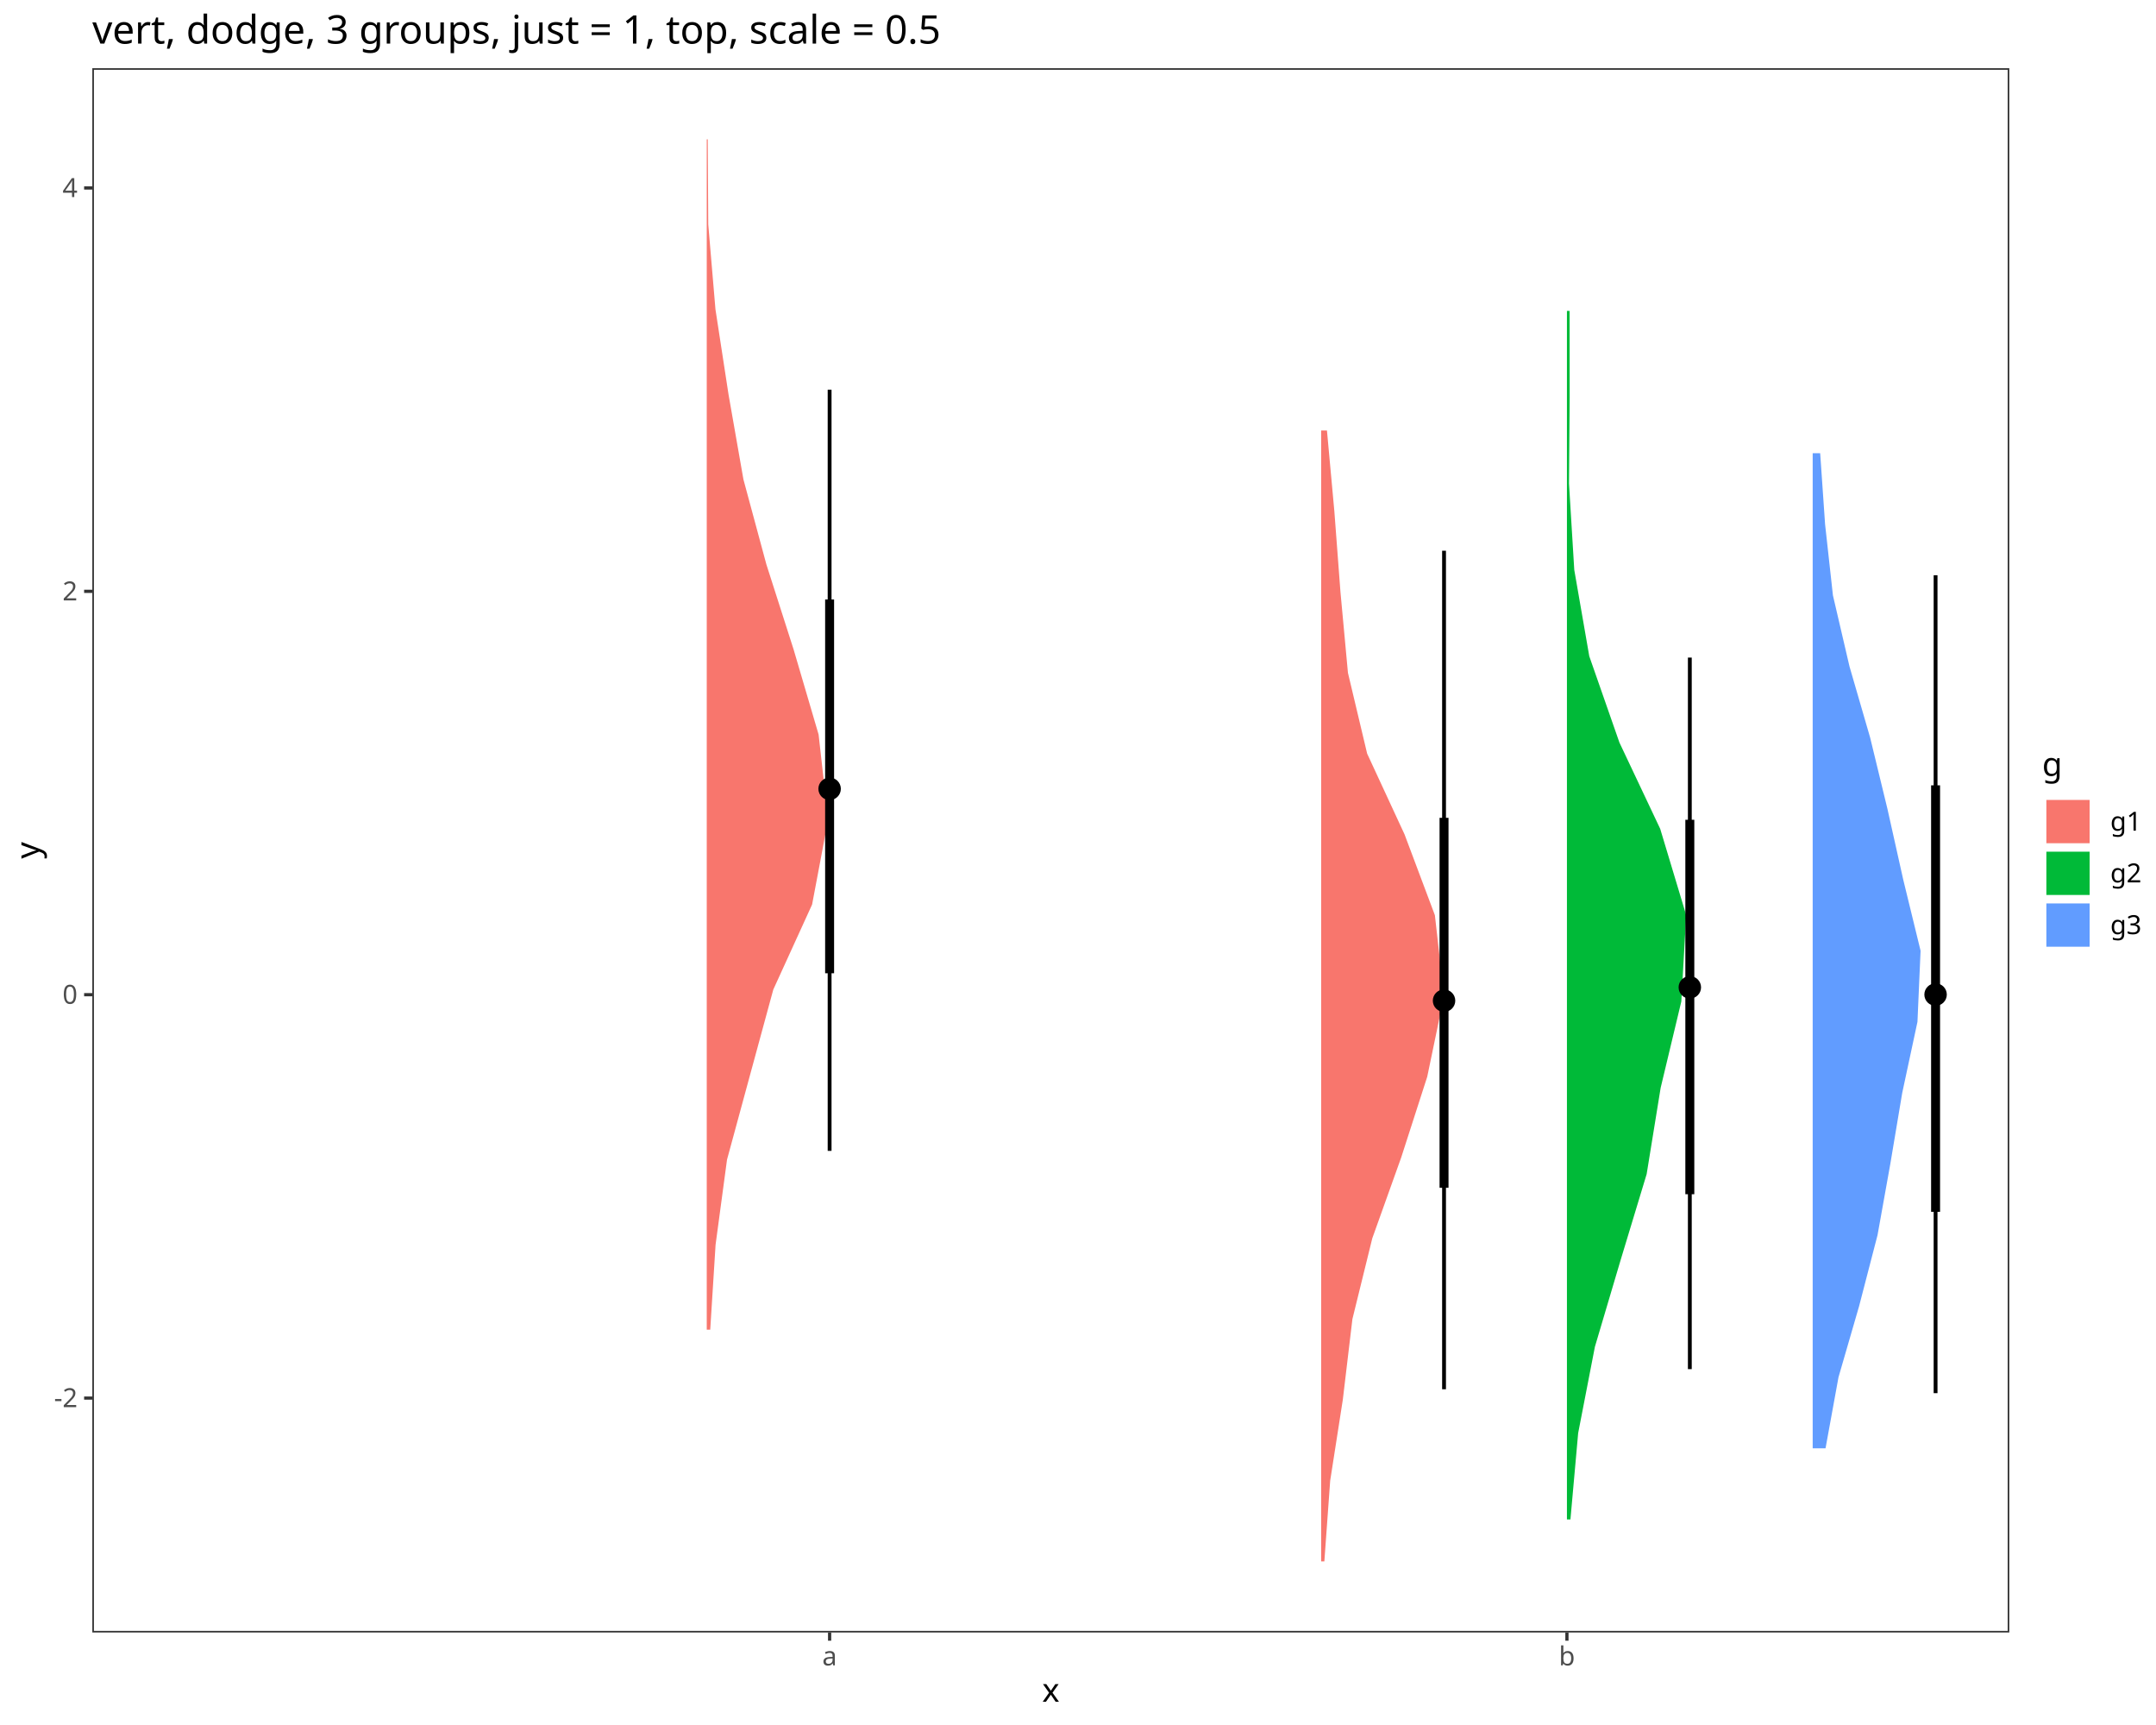
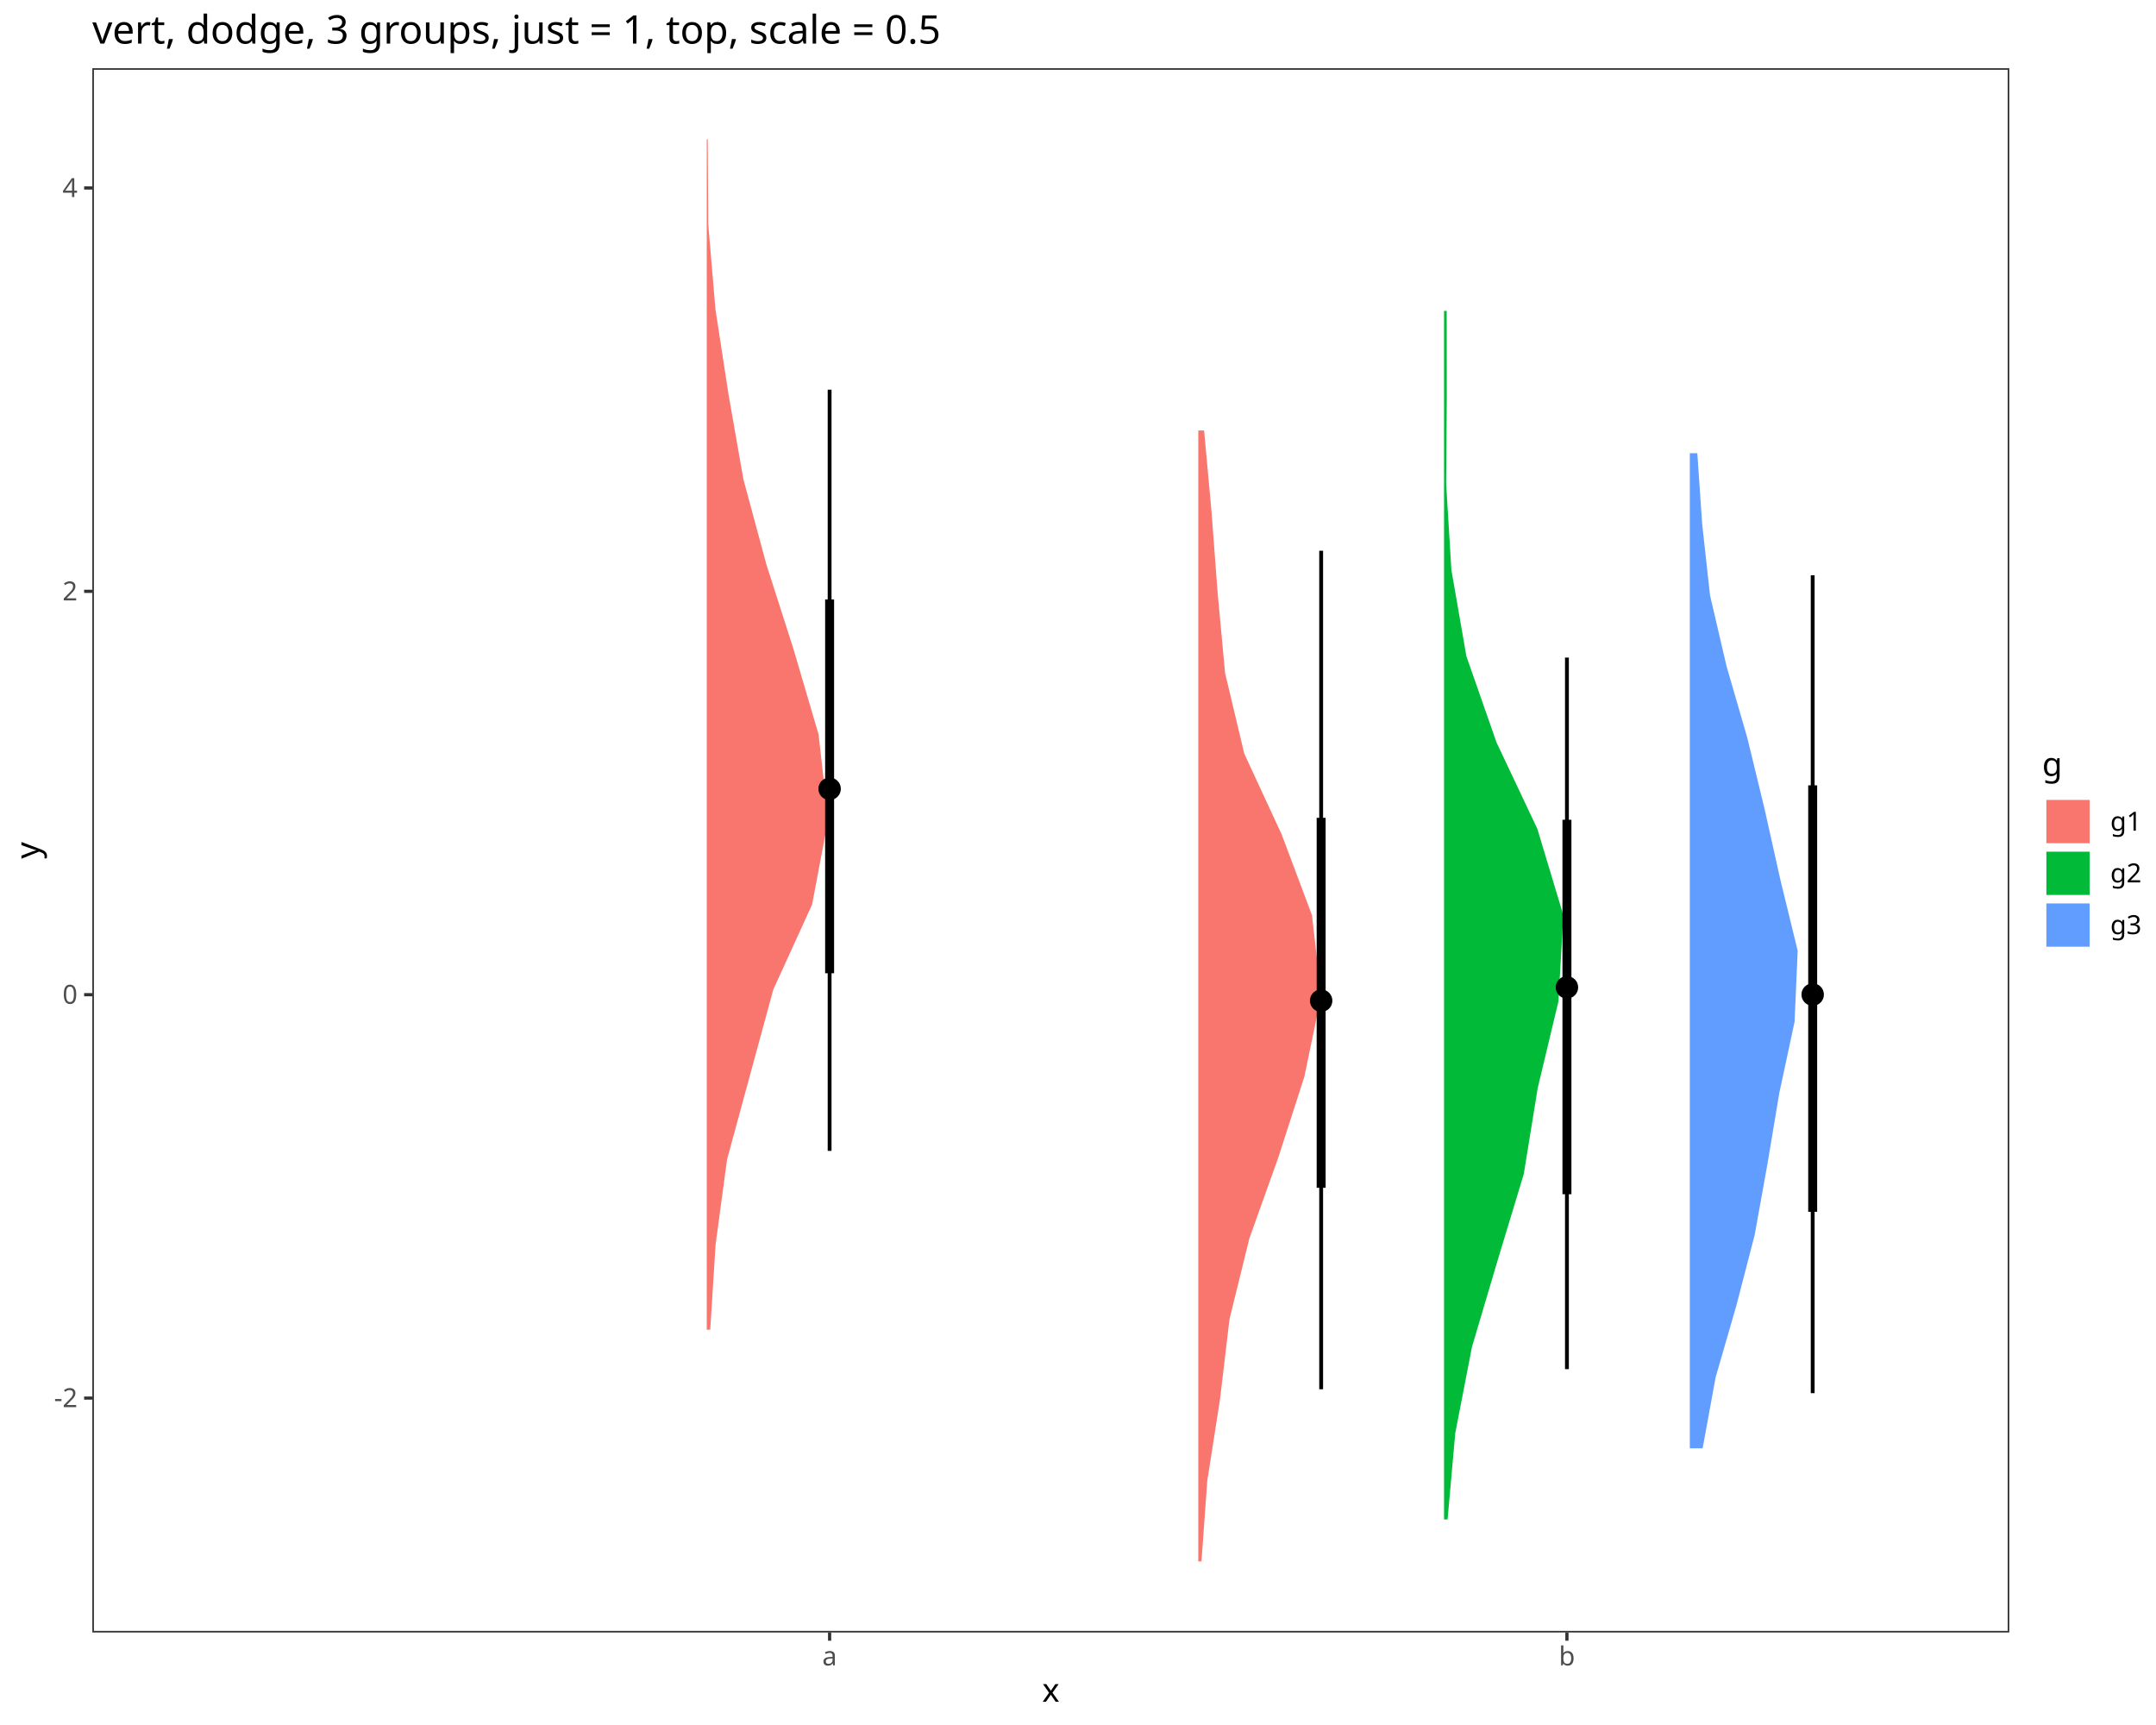
<svg xmlns="http://www.w3.org/2000/svg" class="svglite" data-engine-version="2.0" width="720.00pt" height="576.00pt" viewBox="0 0 720.00 576.00">
  <defs>
    <style type="text/css">
    .svglite line, .svglite polyline, .svglite polygon, .svglite path, .svglite rect, .svglite circle {
      fill: none;
      stroke: #000000;
      stroke-linecap: round;
      stroke-linejoin: round;
      stroke-miterlimit: 10.00;
    }
  </style>
  </defs>
  <rect width="100%" height="100%" style="stroke: none; fill: #FFFFFF;" />
  <defs>
    <clipPath id="cpMC4wMHw3MjAuMDB8MC4wMHw1NzYuMDA=">
      <rect x="0.00" y="0.00" width="720.00" height="576.00" />
    </clipPath>
  </defs>
  <g clip-path="url(#cpMC4wMHw3MjAuMDB8MC4wMHw1NzYuMDA=)">
    <rect x="0.00" y="0.00" width="720.00" height="576.00" style="stroke-width: 1.07; stroke: #FFFFFF; fill: #FFFFFF;" />
  </g>
  <defs>
    <clipPath id="cpMzAuODN8NjcxLjAxfDIyLjc4fDU0NS4xMQ==">
      <rect x="30.83" y="22.78" width="640.18" height="522.33" />
    </clipPath>
  </defs>
  <g clip-path="url(#cpMzAuODN8NjcxLjAxfDIyLjc4fDU0NS4xMQ==)">
    <rect x="30.83" y="22.78" width="640.18" height="522.33" style="stroke-width: 1.07; stroke: none; fill: #FFFFFF;" />
-     <polygon points="609.64,483.61 613.97,459.87 620.85,436.14 627.01,412.40 631.27,388.67 635.25,364.94 640.34,341.20 641.38,317.47 635.59,293.73 630.29,270.00 624.53,246.27 617.64,222.53 612.11,198.80 609.49,175.06 607.85,151.33 605.35,151.33 605.35,175.06 605.35,198.80 605.35,222.53 605.35,246.27 605.35,270.00 605.35,293.73 605.35,317.47 605.35,341.20 605.35,364.94 605.35,388.67 605.35,412.40 605.35,436.14 605.35,459.87 605.35,483.61 " style="stroke-width: 2.13; stroke: none; fill: #619CFF;" />
-     <polygon points="524.45,507.36 527.03,478.53 532.62,449.71 541.17,420.88 549.90,392.06 554.58,363.23 561.48,334.41 563.11,305.59 554.43,276.76 540.81,247.94 530.74,219.11 525.73,190.29 523.97,161.46 524.20,132.64 524.17,103.81 523.28,103.81 523.28,132.64 523.28,161.46 523.28,190.29 523.28,219.11 523.28,247.94 523.28,276.76 523.28,305.59 523.28,334.41 523.28,363.23 523.28,392.06 523.28,420.88 523.28,449.71 523.28,478.53 523.28,507.36 " style="stroke-width: 2.13; stroke: none; fill: #00BA38;" />
-     <polygon points="442.27,521.37 444.22,494.40 448.43,467.42 451.64,440.45 458.28,413.48 467.93,386.51 476.63,359.53 482.24,332.56 479.18,305.59 469.05,278.61 456.56,251.64 450.15,224.67 447.65,197.70 445.61,170.72 443.14,143.75 441.20,143.75 441.20,170.72 441.20,197.70 441.20,224.67 441.20,251.64 441.20,278.61 441.20,305.59 441.20,332.56 441.20,359.53 441.20,386.51 441.20,413.48 441.20,440.45 441.20,467.42 441.20,494.40 441.20,521.37 " style="stroke-width: 2.13; stroke: none; fill: #F8766D;" />
+     <polygon points="568.60,483.61 572.94,459.87 579.81,436.14 585.97,412.40 590.24,388.67 594.21,364.94 599.30,341.20 600.34,317.47 594.55,293.73 589.25,270.00 583.49,246.27 576.60,222.53 571.07,198.80 568.45,175.06 566.82,151.33 564.32,151.33 564.32,175.06 564.32,198.80 564.32,222.53 564.32,246.27 564.32,270.00 564.32,293.73 564.32,317.47 564.32,341.20 564.32,364.94 564.32,388.67 564.32,412.40 564.32,436.14 564.32,459.87 564.32,483.61 " style="stroke-width: 2.13; stroke: none; fill: #619CFF;" />
+     <polygon points="483.42,507.36 485.99,478.53 491.58,449.71 500.13,420.88 508.86,392.06 513.54,363.23 520.44,334.41 522.08,305.59 513.40,276.76 499.78,247.94 489.70,219.11 484.69,190.29 482.94,161.46 483.16,132.64 483.13,103.81 482.24,103.81 482.24,132.64 482.24,161.46 482.24,190.29 482.24,219.11 482.24,247.94 482.24,276.76 482.24,305.59 482.24,334.41 482.24,363.23 482.24,392.06 482.24,420.88 482.24,449.71 482.24,478.53 482.24,507.36 " style="stroke-width: 2.13; stroke: none; fill: #00BA38;" />
+     <polygon points="401.23,521.37 403.18,494.40 407.40,467.42 410.60,440.45 417.24,413.48 426.89,386.51 435.59,359.53 441.20,332.56 438.14,305.59 428.01,278.61 415.52,251.64 409.11,224.67 406.61,197.70 404.58,170.72 402.11,143.75 400.17,143.75 400.17,170.72 400.17,197.70 400.17,224.67 400.17,251.64 400.17,278.61 400.17,305.59 400.17,332.56 400.17,359.53 400.17,386.51 400.17,413.48 400.17,440.45 400.17,467.42 400.17,494.40 400.17,521.37 " style="stroke-width: 2.13; stroke: none; fill: #F8766D;" />
    <polygon points="237.18,444.00 238.97,415.61 242.79,387.22 250.51,358.83 258.24,330.44 271.20,302.04 276.57,273.65 273.37,245.26 265.03,216.87 255.94,188.48 248.27,160.09 243.29,131.70 238.93,103.31 236.52,74.92 236.35,46.53 236.02,46.53 236.02,74.92 236.02,103.31 236.02,131.70 236.02,160.09 236.02,188.48 236.02,216.87 236.02,245.26 236.02,273.65 236.02,302.04 236.02,330.44 236.02,358.83 236.02,387.22 236.02,415.61 236.02,444.00 " style="stroke-width: 2.13; stroke: none; fill: #F8766D;" />
-     <line x1="482.24" y1="463.90" x2="482.24" y2="183.89" style="stroke-width: 1.28; stroke-linecap: butt;" />
-     <line x1="646.39" y1="465.20" x2="646.39" y2="192.09" style="stroke-width: 1.28; stroke-linecap: butt;" />
+     <line x1="441.20" y1="463.90" x2="441.20" y2="183.89" style="stroke-width: 1.28; stroke-linecap: butt;" />
+     <line x1="605.35" y1="465.20" x2="605.35" y2="192.09" style="stroke-width: 1.28; stroke-linecap: butt;" />
    <line x1="277.05" y1="384.29" x2="277.05" y2="130.11" style="stroke-width: 1.28; stroke-linecap: butt;" />
-     <line x1="564.32" y1="457.17" x2="564.32" y2="219.58" style="stroke-width: 1.28; stroke-linecap: butt;" />
-     <line x1="646.39" y1="404.64" x2="646.39" y2="262.24" style="stroke-width: 2.99; stroke-linecap: butt;" />
-     <line x1="564.32" y1="398.76" x2="564.32" y2="273.73" style="stroke-width: 2.99; stroke-linecap: butt;" />
+     <line x1="523.28" y1="457.17" x2="523.28" y2="219.58" style="stroke-width: 1.28; stroke-linecap: butt;" />
+     <line x1="605.35" y1="404.64" x2="605.35" y2="262.24" style="stroke-width: 2.99; stroke-linecap: butt;" />
+     <line x1="523.28" y1="398.76" x2="523.28" y2="273.73" style="stroke-width: 2.99; stroke-linecap: butt;" />
    <line x1="277.05" y1="324.98" x2="277.05" y2="200.17" style="stroke-width: 2.99; stroke-linecap: butt;" />
-     <line x1="482.24" y1="396.61" x2="482.24" y2="273.08" style="stroke-width: 2.99; stroke-linecap: butt;" />
-     <circle cx="482.24" cy="334.14" r="1.68" style="stroke-width: 1.06; fill: #000000;" />
-     <circle cx="646.39" cy="332.10" r="1.68" style="stroke-width: 1.06; fill: #000000;" />
+     <line x1="441.20" y1="396.61" x2="441.20" y2="273.08" style="stroke-width: 2.99; stroke-linecap: butt;" />
+     <circle cx="441.20" cy="334.14" r="1.68" style="stroke-width: 1.06; fill: #000000;" />
+     <circle cx="605.35" cy="332.10" r="1.68" style="stroke-width: 1.06; fill: #000000;" />
    <circle cx="277.05" cy="263.40" r="1.68" style="stroke-width: 1.06; fill: #000000;" />
-     <circle cx="564.32" cy="329.69" r="1.68" style="stroke-width: 1.06; fill: #000000;" />
-     <circle cx="646.39" cy="332.10" r="3.22" style="stroke-width: 1.06; fill: #000000;" />
-     <circle cx="564.32" cy="329.69" r="3.22" style="stroke-width: 1.06; fill: #000000;" />
+     <circle cx="523.28" cy="329.69" r="1.68" style="stroke-width: 1.06; fill: #000000;" />
+     <circle cx="605.35" cy="332.10" r="3.22" style="stroke-width: 1.06; fill: #000000;" />
+     <circle cx="523.28" cy="329.69" r="3.22" style="stroke-width: 1.06; fill: #000000;" />
    <circle cx="277.05" cy="263.40" r="3.22" style="stroke-width: 1.06; fill: #000000;" />
-     <circle cx="482.24" cy="334.14" r="3.22" style="stroke-width: 1.06; fill: #000000;" />
+     <circle cx="441.20" cy="334.14" r="3.22" style="stroke-width: 1.06; fill: #000000;" />
    <rect x="30.83" y="22.78" width="640.18" height="522.33" style="stroke-width: 1.07; stroke: #333333;" />
  </g>
  <g clip-path="url(#cpMC4wMHw3MjAuMDB8MC4wMHw1NzYuMDA=)">
    <text x="25.90" y="469.86" text-anchor="end" style="font-size: 8.80px; fill: #4D4D4D; font-family: sans;" textLength="7.82px" lengthAdjust="spacingAndGlyphs">-2</text>
    <text x="25.90" y="335.17" text-anchor="end" style="font-size: 8.80px; fill: #4D4D4D; font-family: sans;" textLength="4.89px" lengthAdjust="spacingAndGlyphs">0</text>
    <text x="25.90" y="200.48" text-anchor="end" style="font-size: 8.80px; fill: #4D4D4D; font-family: sans;" textLength="4.89px" lengthAdjust="spacingAndGlyphs">2</text>
    <text x="25.90" y="65.79" text-anchor="end" style="font-size: 8.80px; fill: #4D4D4D; font-family: sans;" textLength="4.89px" lengthAdjust="spacingAndGlyphs">4</text>
    <polyline points="28.09,466.84 30.83,466.84 " style="stroke-width: 1.07; stroke: #333333; stroke-linecap: butt;" />
    <polyline points="28.09,332.14 30.83,332.14 " style="stroke-width: 1.07; stroke: #333333; stroke-linecap: butt;" />
    <polyline points="28.09,197.45 30.83,197.45 " style="stroke-width: 1.07; stroke: #333333; stroke-linecap: butt;" />
    <polyline points="28.09,62.76 30.83,62.76 " style="stroke-width: 1.07; stroke: #333333; stroke-linecap: butt;" />
    <polyline points="277.05,547.85 277.05,545.11 " style="stroke-width: 1.07; stroke: #333333; stroke-linecap: butt;" />
    <polyline points="523.28,547.85 523.28,545.11 " style="stroke-width: 1.07; stroke: #333333; stroke-linecap: butt;" />
    <text x="277.05" y="556.10" text-anchor="middle" style="font-size: 8.80px; fill: #4D4D4D; font-family: sans;" textLength="4.89px" lengthAdjust="spacingAndGlyphs">a</text>
    <text x="523.28" y="556.10" text-anchor="middle" style="font-size: 8.80px; fill: #4D4D4D; font-family: sans;" textLength="4.89px" lengthAdjust="spacingAndGlyphs">b</text>
    <text x="350.92" y="568.24" text-anchor="middle" style="font-size: 11.00px; font-family: sans;" textLength="5.50px" lengthAdjust="spacingAndGlyphs">x</text>
    <text transform="translate(13.05,283.95) rotate(-90)" text-anchor="middle" style="font-size: 11.00px; font-family: sans;" textLength="5.50px" lengthAdjust="spacingAndGlyphs">y</text>
    <rect x="681.97" y="250.36" width="32.55" height="67.17" style="stroke-width: 1.07; stroke: none; fill: #FFFFFF;" />
    <text x="681.97" y="259.07" style="font-size: 11.00px; font-family: sans;" textLength="6.12px" lengthAdjust="spacingAndGlyphs">g</text>
    <rect x="681.97" y="265.69" width="17.28" height="17.28" style="stroke-width: 1.07; stroke: none; fill: #FFFFFF;" />
    <rect x="683.39" y="267.11" width="14.45" height="14.45" style="stroke-width: 2.13; stroke: none; stroke-linecap: square; stroke-linejoin: miter; fill: #F8766D;" />
    <rect x="681.97" y="282.97" width="17.28" height="17.28" style="stroke-width: 1.07; stroke: none; fill: #FFFFFF;" />
    <rect x="683.39" y="284.39" width="14.45" height="14.45" style="stroke-width: 2.13; stroke: none; stroke-linecap: square; stroke-linejoin: miter; fill: #00BA38;" />
    <rect x="681.97" y="300.25" width="17.28" height="17.28" style="stroke-width: 1.07; stroke: none; fill: #FFFFFF;" />
    <rect x="683.39" y="301.67" width="14.45" height="14.45" style="stroke-width: 2.13; stroke: none; stroke-linecap: square; stroke-linejoin: miter; fill: #619CFF;" />
    <text x="704.73" y="277.36" style="font-size: 8.80px; font-family: sans;" textLength="9.79px" lengthAdjust="spacingAndGlyphs">g1</text>
    <text x="704.73" y="294.64" style="font-size: 8.80px; font-family: sans;" textLength="9.79px" lengthAdjust="spacingAndGlyphs">g2</text>
    <text x="704.73" y="311.92" style="font-size: 8.80px; font-family: sans;" textLength="9.79px" lengthAdjust="spacingAndGlyphs">g3</text>
    <text x="30.83" y="14.56" style="font-size: 13.20px; font-family: sans;" textLength="272.27px" lengthAdjust="spacingAndGlyphs">vert, dodge, 3 groups, just = 1, top, scale = 0.5</text>
  </g>
</svg>
